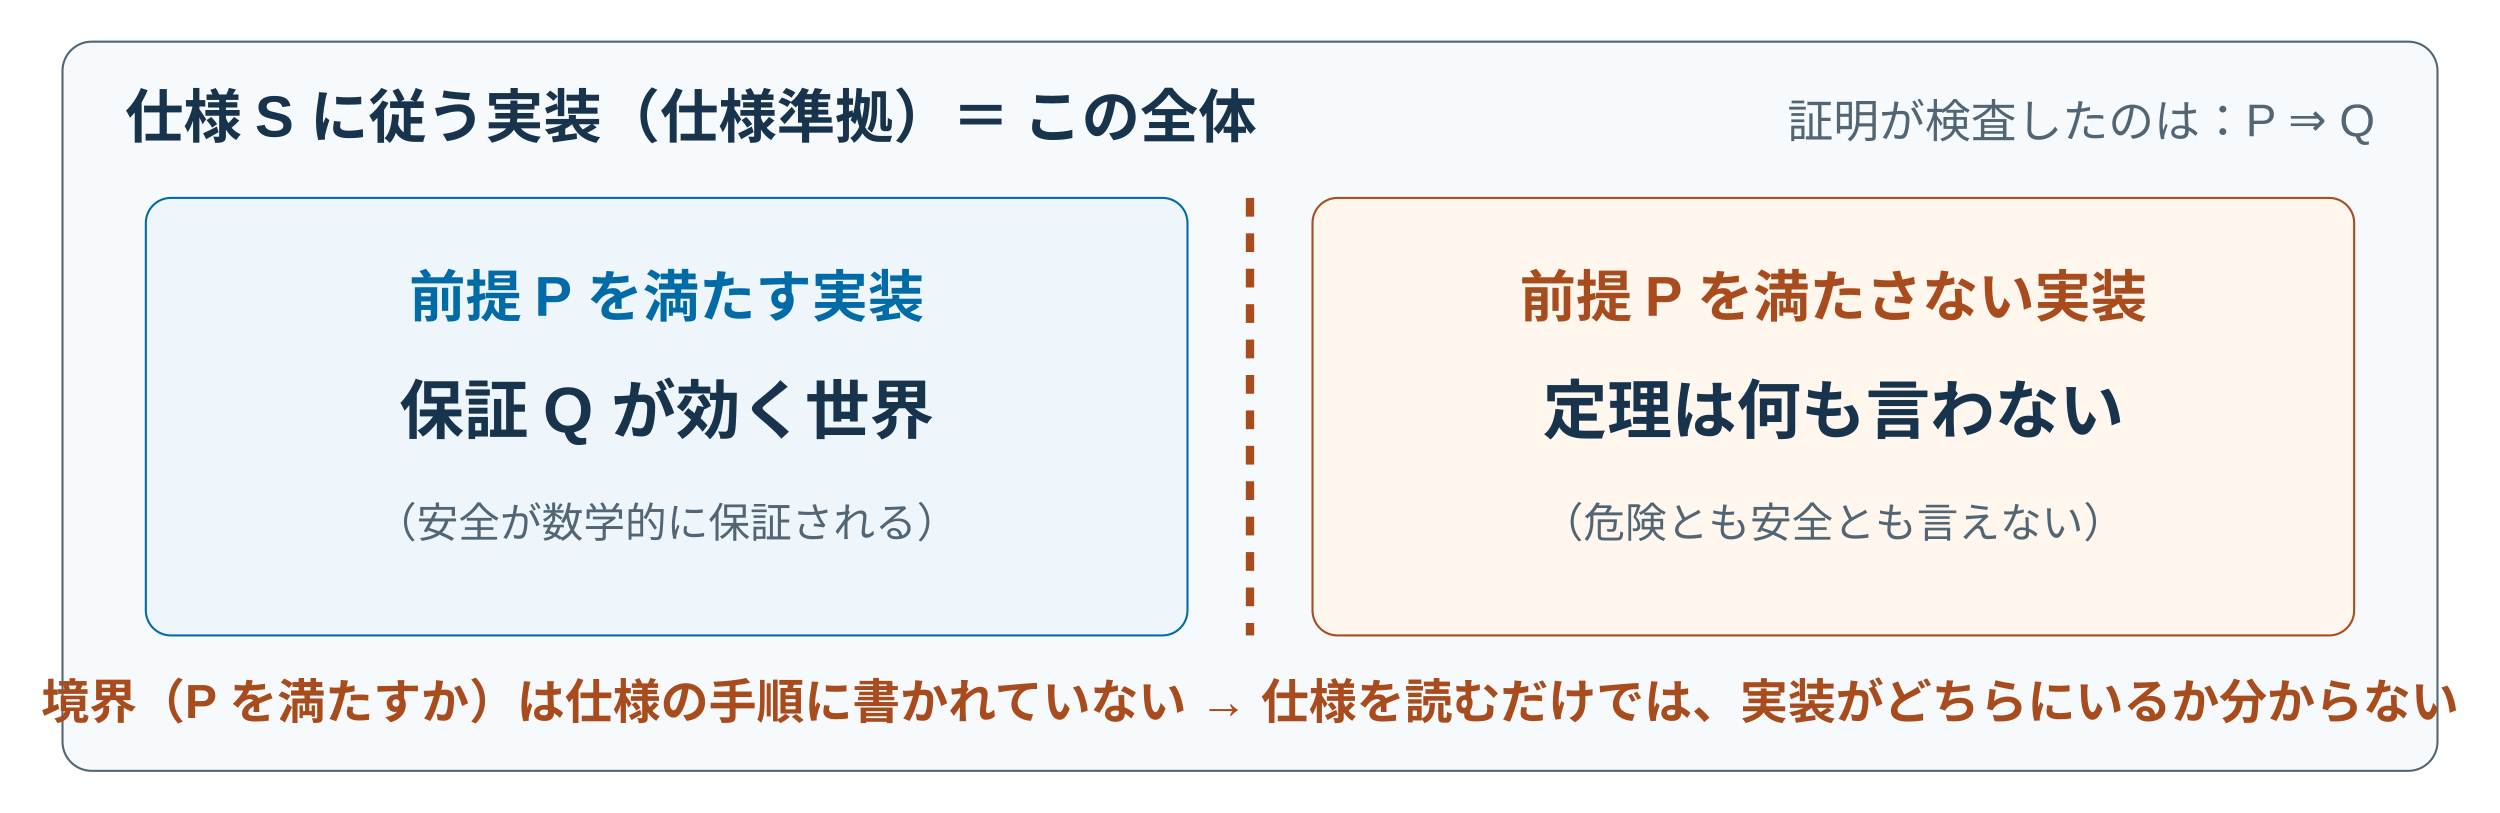
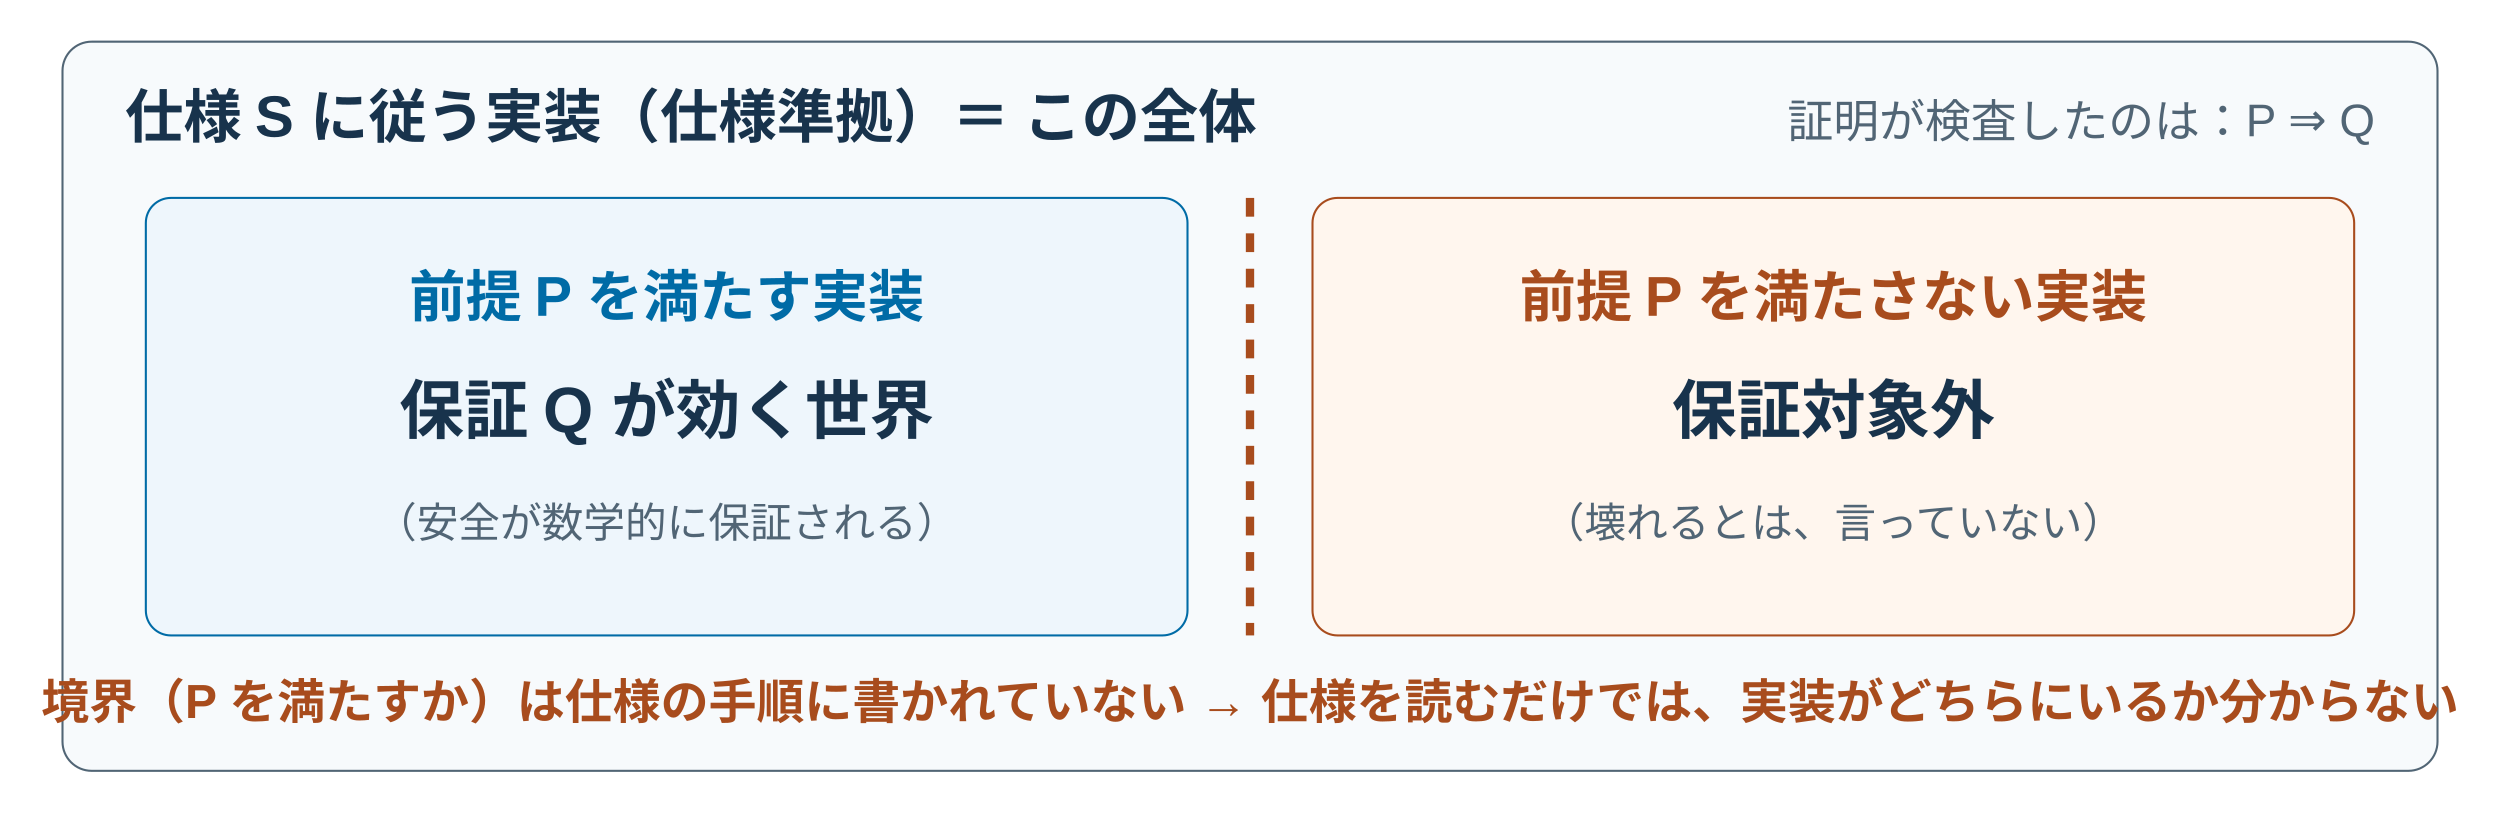
<svg xmlns="http://www.w3.org/2000/svg" viewBox="0 0 1200 390" width="1200" height="390" role="img">
  <defs>
    <marker id="arrow" viewBox="0 0 10 10" refX="9" refY="5" markerWidth="7" markerHeight="7" orient="auto-start-reverse">
      <path d="M0 0 L10 5 L0 10 Z" fill="#006ba6" />
    </marker>
  </defs>
  <g font-family="Arial, Yu Gothic, Meiryo, sans-serif">
    <rect x="30" y="20" width="1140" height="350" rx="14" fill="#f7fafc" stroke="#516575" />
    <text x="60" y="66" font-size="28" fill="#18334c" text-anchor="start" font-weight="700">仕様 S に従う実装（仕様準拠）＝ この全体</text>
    <text x="1140" y="66" font-size="22" fill="#516575" text-anchor="end" font-weight="400">証明が検査したのは：P ⇒ Q</text>
    <rect x="70" y="95" width="500" height="210" rx="12" fill="#eef6fc" stroke="#006ba6" />
    <text x="320" y="152" font-size="27" fill="#006ba6" text-anchor="middle" font-weight="700">前提 P を満たす実装</text>
    <text x="320" y="208" font-size="31" fill="#18334c" text-anchor="middle" font-weight="700">保証 Q が効く世界</text>
    <text x="320" y="258" font-size="20" fill="#516575" text-anchor="middle" font-weight="400">（安全が数学的に保証される）</text>
    <line x1="600" y1="95" x2="600" y2="305" stroke="#a84c1d" stroke-width="4" stroke-dasharray="9 8" />
    <rect x="630" y="95" width="500" height="210" rx="12" fill="#fff6ee" stroke="#a84c1d" />
    <text x="880" y="152" font-size="27" fill="#a84c1d" text-anchor="middle" font-weight="700">前提 P を満たさない実装</text>
-     <text x="880" y="208" font-size="31" fill="#18334c" text-anchor="middle" font-weight="700">定理は何も言わない</text>
-     <text x="880" y="258" font-size="20" fill="#516575" text-anchor="middle" font-weight="400">（危険とも安全とも言えない）</text>
+     <text x="880" y="208" font-size="31" fill="#18334c" text-anchor="middle" font-weight="700">保証対象外</text>
+     <text x="880" y="258" font-size="20" fill="#516575" text-anchor="middle" font-weight="400">（壊れるとは、言っていない）</text>
    <text x="600" y="345" font-size="23" fill="#a84c1d" text-anchor="middle" font-weight="700">境界（P を満たすか）は仕様の手順に書かれていない → 仕様を読むだけでは、実装がどちらにいるか分からない</text>
  </g>
</svg>
